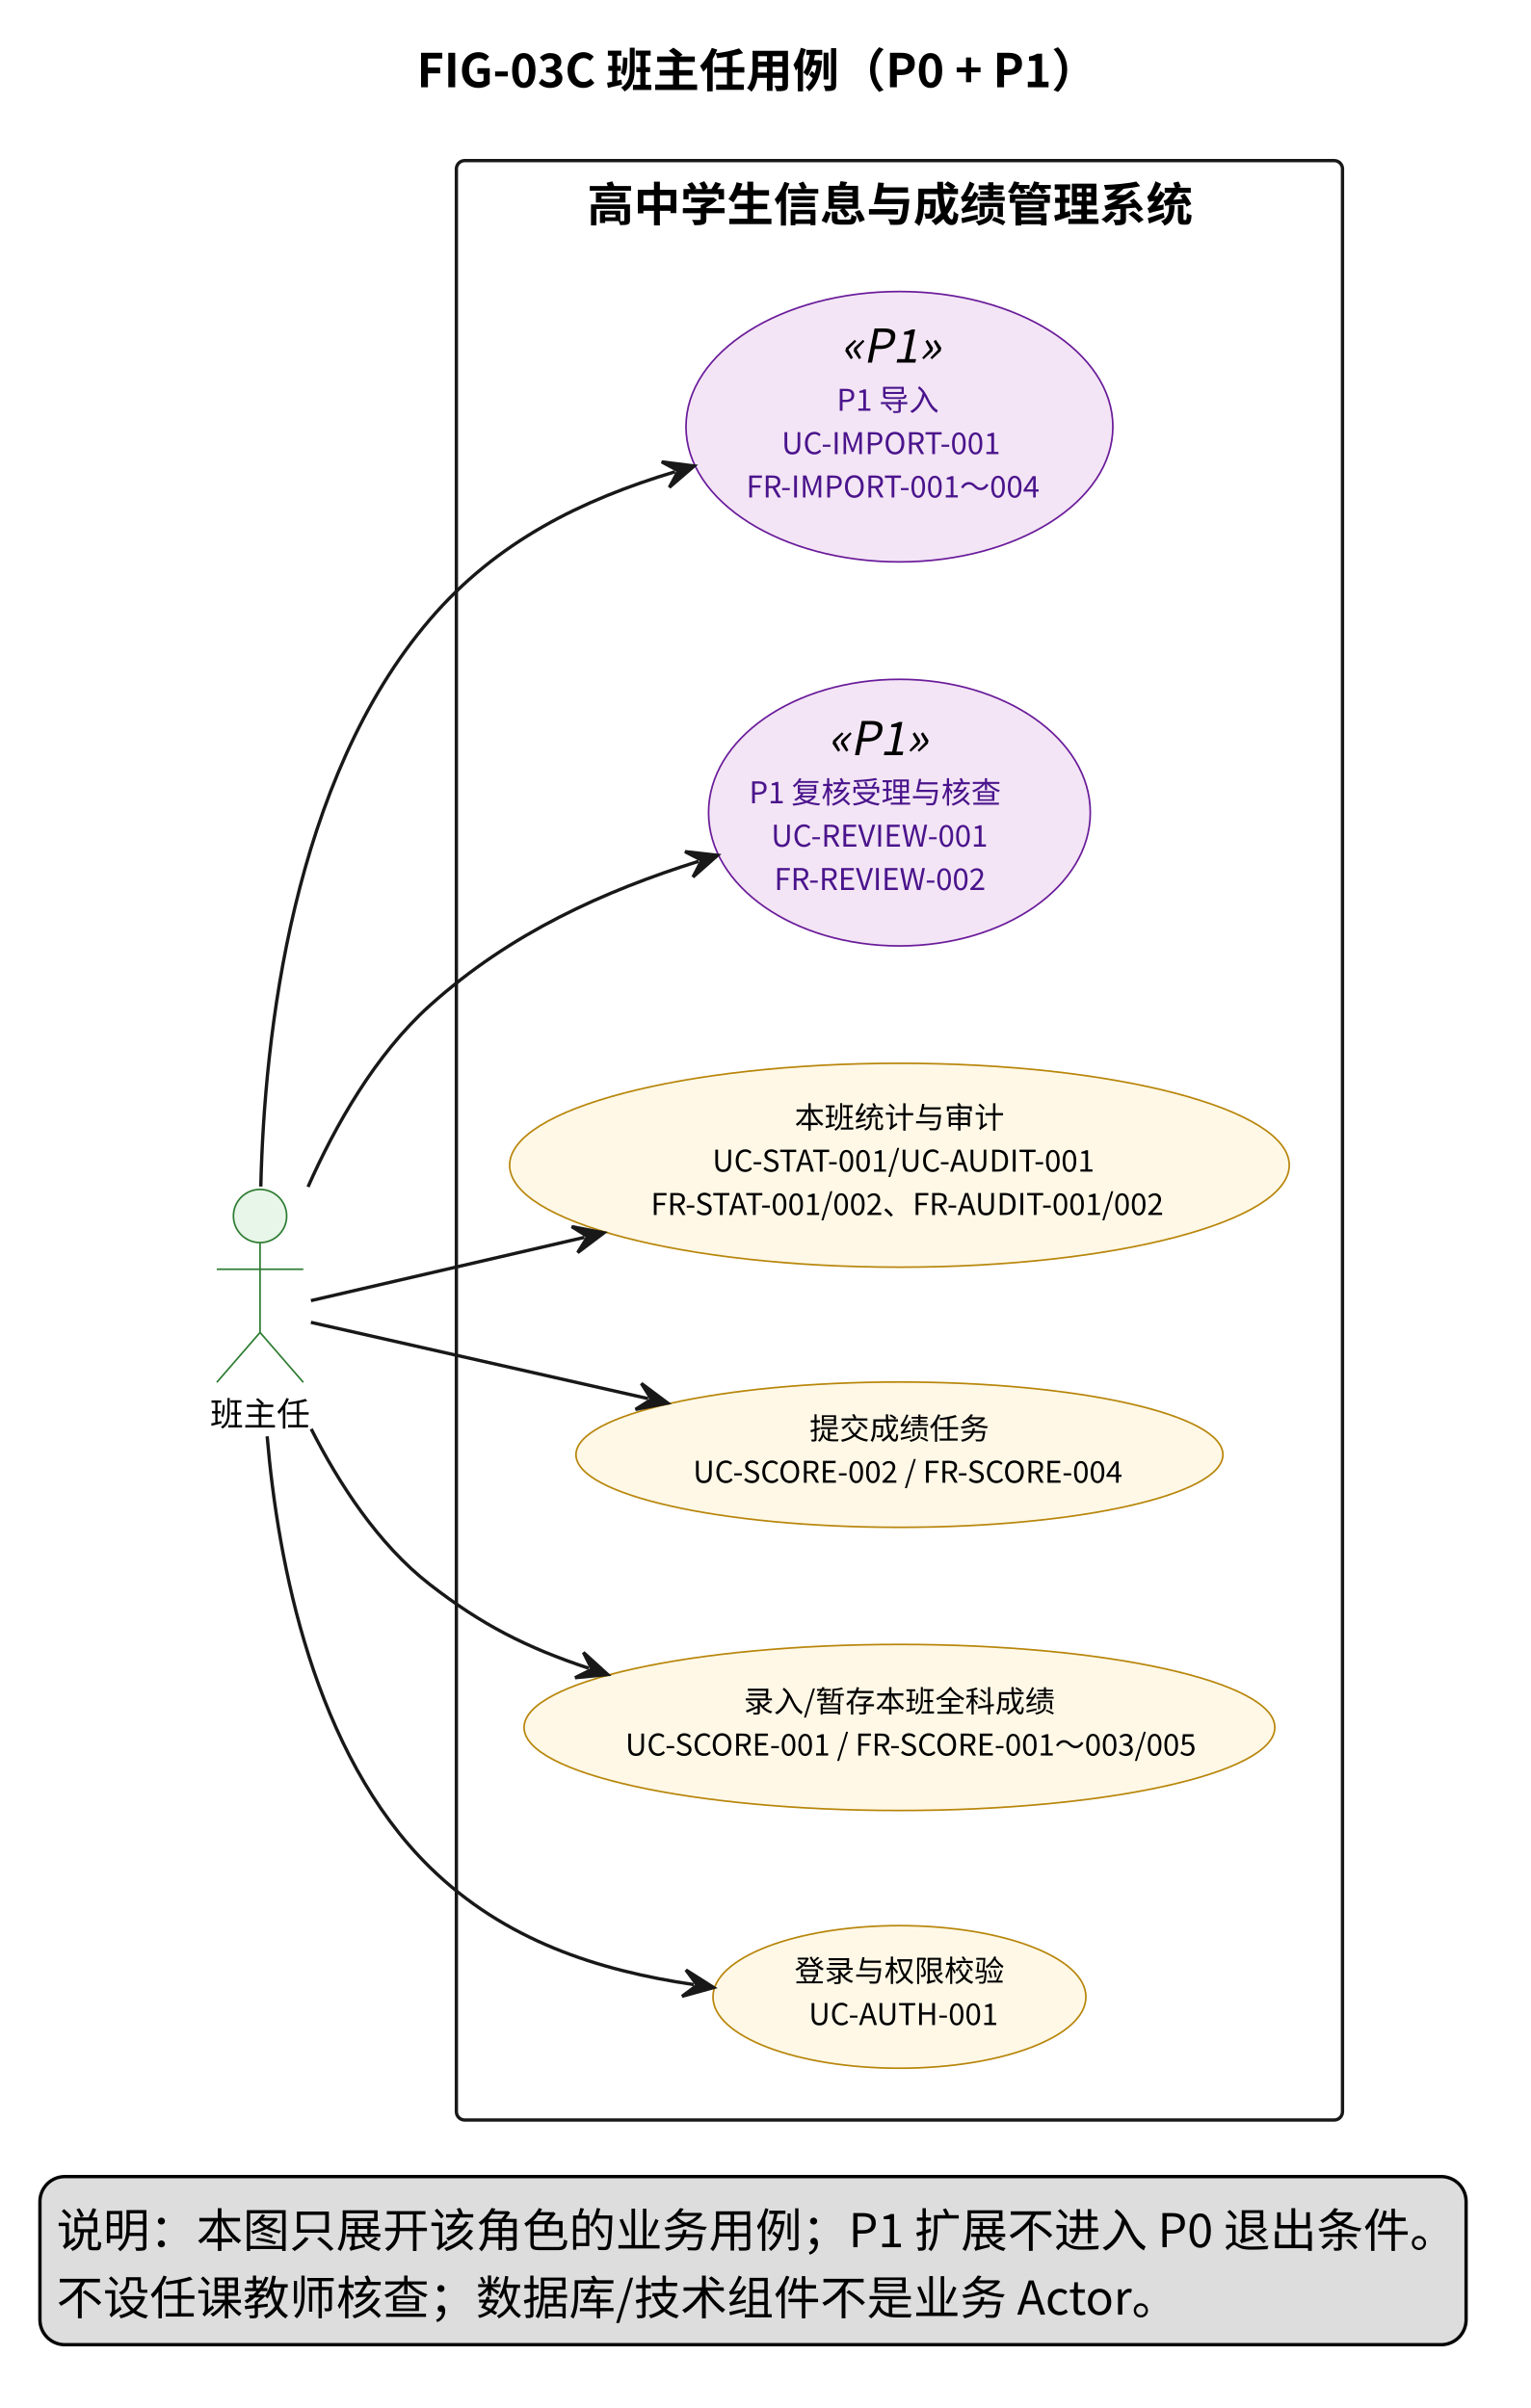
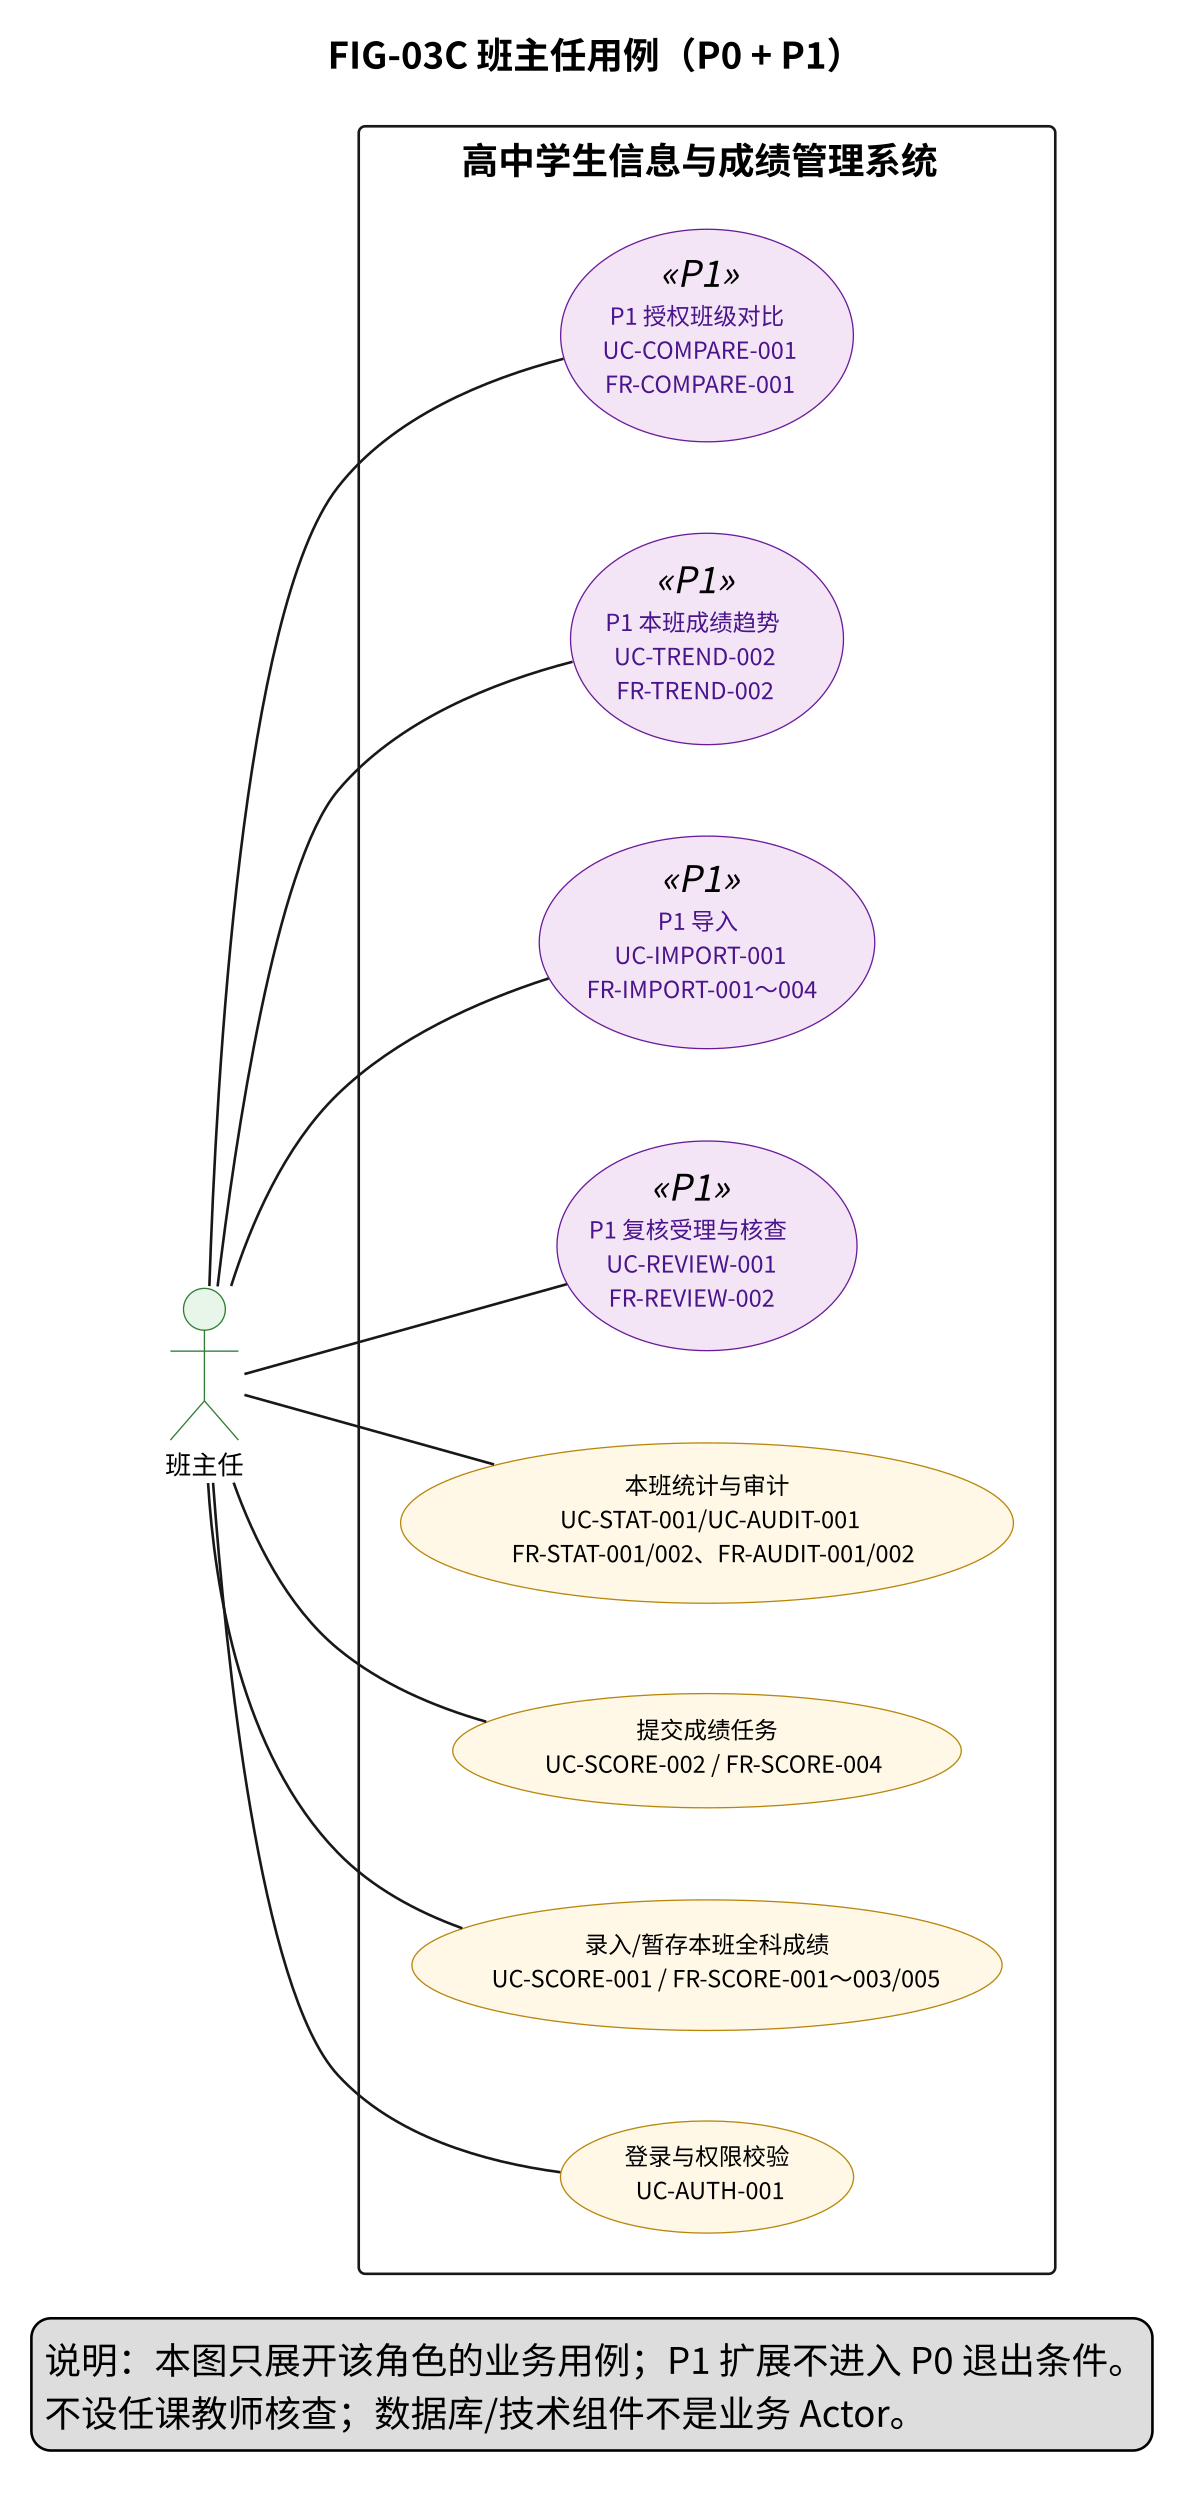
- <svg xmlns="http://www.w3.org/2000/svg" contentStyleType="text/css" height="1508.333px" preserveAspectRatio="none" style="width:958px;height:1508px;background:#FFFFFF;" version="1.1" viewBox="0 0 958 1508" width="958.333px" zoomAndPan="magnify">
+ <svg xmlns="http://www.w3.org/2000/svg" contentStyleType="text/css" height="1792.5px" preserveAspectRatio="none" style="width:862px;height:1792px;background:#FFFFFF;" version="1.1" viewBox="0 0 862 1792" width="862.5px" zoomAndPan="magnify">
  <defs />
  <g>
-     <text fill="#000000" font-family="Noto Sans CJK SC" font-size="29.167" font-weight="bold" lengthAdjust="spacing" textLength="420.983" x="260.936" y="54.666">FIG-03C 班主任用例（P0 + P1）</text>
+     <text fill="#000000" font-family="Noto Sans CJK SC" font-size="26.25" font-weight="bold" lengthAdjust="spacing" textLength="378.885" x="234.842" y="49.2">FIG-03C 班主任用例（P0 + P1）</text>
    <g id="cluster_高中学生信息与成绩管理系统">
-       <rect fill="none" height="1227.083" rx="5.208" ry="5.208" style="stroke:#181818;stroke-width:2.083;" width="554.75" x="285.719" y="100.567" />
-       <text fill="#000000" font-family="Noto Sans CJK SC" font-size="29.167" font-weight="bold" lengthAdjust="spacing" textLength="391.014" x="367.587" y="138.566">高中学生信息与成绩管理系统</text>
+       <rect fill="none" height="1539.375" rx="4.688" ry="4.688" style="stroke:#181818;stroke-width:1.875;" width="499.275" x="257.147" y="90.51" />
+       <text fill="#000000" font-family="Noto Sans CJK SC" font-size="26.25" font-weight="bold" lengthAdjust="spacing" textLength="351.913" x="330.828" y="124.71">高中学生信息与成绩管理系统</text>
    </g>
    <g id="elem_U_LOGIN">
-       <ellipse cx="563.101" cy="1250.567" fill="#FFF8E7" rx="116.736" ry="44.646" style="stroke:#B8860B;stroke-width:1.042;" />
-       <text fill="#000000" font-family="Noto Sans CJK SC" font-size="18.75" lengthAdjust="spacing" textLength="131.251" x="497.475" y="1241">登录与权限校验</text>
-       <text fill="#000000" font-family="Noto Sans CJK SC" font-size="18.75" lengthAdjust="spacing" textLength="113.682" x="506.26" y="1268.15">UC-AUTH-001</text>
+       <ellipse cx="506.791" cy="1560.51" fill="#FFF8E7" rx="105.062" ry="40.182" style="stroke:#B8860B;stroke-width:0.938;" />
+       <text fill="#000000" font-family="Noto Sans CJK SC" font-size="16.875" lengthAdjust="spacing" textLength="118.126" x="447.728" y="1551.9">登录与权限校验</text>
+       <text fill="#000000" font-family="Noto Sans CJK SC" font-size="16.875" lengthAdjust="spacing" textLength="102.314" x="455.634" y="1576.335">UC-AUTH-001</text>
    </g>
    <g id="elem_U_SCORE">
-       <ellipse cx="563.098" cy="1081.817" fill="#FFF8E7" rx="235.004" ry="52.001" style="stroke:#B8860B;stroke-width:1.042;" />
-       <text fill="#000000" font-family="Noto Sans CJK SC" font-size="18.75" lengthAdjust="spacing" textLength="194.926" x="465.635" y="1072.251">录入/暂存本班全科成绩</text>
-       <text fill="#000000" font-family="Noto Sans CJK SC" font-size="18.75" lengthAdjust="spacing" textLength="343.24" x="391.478" y="1099.401">UC-SCORE-001 / FR-SCORE-001～003/005</text>
+       <ellipse cx="506.788" cy="1408.636" fill="#FFF8E7" rx="211.504" ry="46.801" style="stroke:#B8860B;stroke-width:0.938;" />
+       <text fill="#000000" font-family="Noto Sans CJK SC" font-size="16.875" lengthAdjust="spacing" textLength="175.434" x="419.071" y="1400.025">录入/暂存本班全科成绩</text>
+       <text fill="#000000" font-family="Noto Sans CJK SC" font-size="16.875" lengthAdjust="spacing" textLength="308.916" x="352.33" y="1424.461">UC-SCORE-001 / FR-SCORE-001～003/005</text>
    </g>
    <g id="elem_U_SUBMIT">
-       <ellipse cx="563.095" cy="910.983" fill="#FFF8E7" rx="202.501" ry="45.5" style="stroke:#B8860B;stroke-width:1.042;" />
-       <text fill="#000000" font-family="Noto Sans CJK SC" font-size="18.75" lengthAdjust="spacing" textLength="112.501" x="506.845" y="901.417">提交成绩任务</text>
-       <text fill="#000000" font-family="Noto Sans CJK SC" font-size="18.75" lengthAdjust="spacing" textLength="258.452" x="433.869" y="928.567">UC-SCORE-002 / FR-SCORE-004</text>
+       <ellipse cx="506.786" cy="1254.885" fill="#FFF8E7" rx="182.251" ry="40.95" style="stroke:#B8860B;stroke-width:0.938;" />
+       <text fill="#000000" font-family="Noto Sans CJK SC" font-size="16.875" lengthAdjust="spacing" textLength="101.251" x="456.16" y="1246.275">提交成绩任务</text>
+       <text fill="#000000" font-family="Noto Sans CJK SC" font-size="16.875" lengthAdjust="spacing" textLength="232.607" x="390.482" y="1270.71">UC-SCORE-002 / FR-SCORE-004</text>
    </g>
    <g id="elem_U_STAT">
-       <ellipse cx="563.095" cy="729.723" fill="#FFF8E7" rx="244.043" ry="63.844" style="stroke:#B8860B;stroke-width:1.042;" />
-       <text fill="#000000" font-family="Noto Sans CJK SC" font-size="18.75" lengthAdjust="spacing" textLength="131.251" x="497.469" y="706.581">本班统计与审计</text>
-       <text fill="#000000" font-family="Noto Sans CJK SC" font-size="18.75" lengthAdjust="spacing" textLength="234.227" x="445.982" y="733.732">UC-STAT-001/UC-AUDIT-001</text>
-       <text fill="#000000" font-family="Noto Sans CJK SC" font-size="18.75" lengthAdjust="spacing" textLength="311.289" x="407.45" y="760.882">FR-STAT-001/002、FR-AUDIT-001/002</text>
+       <ellipse cx="506.785" cy="1091.751" fill="#FFF8E7" rx="219.638" ry="57.46" style="stroke:#B8860B;stroke-width:0.938;" />
+       <text fill="#000000" font-family="Noto Sans CJK SC" font-size="16.875" lengthAdjust="spacing" textLength="118.126" x="447.723" y="1070.923">本班统计与审计</text>
+       <text fill="#000000" font-family="Noto Sans CJK SC" font-size="16.875" lengthAdjust="spacing" textLength="210.804" x="401.383" y="1095.359">UC-STAT-001/UC-AUDIT-001</text>
+       <text fill="#000000" font-family="Noto Sans CJK SC" font-size="16.875" lengthAdjust="spacing" textLength="280.161" x="366.705" y="1119.794">FR-STAT-001/002、FR-AUDIT-001/002</text>
    </g>
    <g id="elem_U_REVIEW">
-       <ellipse cx="563.088" cy="508.902" fill="#F3E5F5" rx="119.494" ry="83.481" style="stroke:#6A1B9A;stroke-width:1.042;" />
-       <text fill="#000000" font-family="Noto Sans CJK SC" font-size="29.167" font-style="italic" lengthAdjust="spacing" textLength="57.662" x="518.329" y="472.901">«P1»</text>
-       <text fill="#4A148C" font-family="Noto Sans CJK SC" font-size="18.75" lengthAdjust="spacing" textLength="156.357" x="468.982" y="503.051">P1 复核受理与核查</text>
-       <text fill="#4A148C" font-family="Noto Sans CJK SC" font-size="18.75" lengthAdjust="spacing" textLength="128.776" x="482.773" y="530.201">UC-REVIEW-001</text>
-       <text fill="#4A148C" font-family="Noto Sans CJK SC" font-size="18.75" lengthAdjust="spacing" textLength="124.913" x="484.704" y="557.351">FR-REVIEW-002</text>
+       <ellipse cx="506.779" cy="893.012" fill="#F3E5F5" rx="107.545" ry="75.133" style="stroke:#6A1B9A;stroke-width:0.938;" />
+       <text fill="#000000" font-family="Noto Sans CJK SC" font-size="26.25" font-style="italic" lengthAdjust="spacing" textLength="51.896" x="466.497" y="860.611">«P1»</text>
+       <text fill="#4A148C" font-family="Noto Sans CJK SC" font-size="16.875" lengthAdjust="spacing" textLength="140.722" x="422.084" y="887.746">P1 复核受理与核查</text>
+       <text fill="#4A148C" font-family="Noto Sans CJK SC" font-size="16.875" lengthAdjust="spacing" textLength="115.898" x="434.495" y="912.181">UC-REVIEW-001</text>
+       <text fill="#4A148C" font-family="Noto Sans CJK SC" font-size="16.875" lengthAdjust="spacing" textLength="112.422" x="436.233" y="936.616">FR-REVIEW-002</text>
    </g>
    <g id="elem_U_IMPORT">
-       <ellipse cx="563.089" cy="267.226" fill="#F3E5F5" rx="133.62" ry="84.66" style="stroke:#6A1B9A;stroke-width:1.042;" />
-       <text fill="#000000" font-family="Noto Sans CJK SC" font-size="29.167" font-style="italic" lengthAdjust="spacing" textLength="57.662" x="526.327" y="227.095">«P1»</text>
-       <text fill="#4A148C" font-family="Noto Sans CJK SC" font-size="18.75" lengthAdjust="spacing" textLength="62.607" x="523.855" y="257.245">P1 导入</text>
-       <text fill="#4A148C" font-family="Noto Sans CJK SC" font-size="18.75" lengthAdjust="spacing" textLength="131.72" x="489.298" y="284.395">UC-IMPORT-001</text>
-       <text fill="#4A148C" font-family="Noto Sans CJK SC" font-size="18.75" lengthAdjust="spacing" textLength="175.914" x="467.201" y="311.545">FR-IMPORT-001～004</text>
+       <ellipse cx="506.78" cy="675.504" fill="#F3E5F5" rx="120.258" ry="76.194" style="stroke:#6A1B9A;stroke-width:0.938;" />
+       <text fill="#000000" font-family="Noto Sans CJK SC" font-size="26.25" font-style="italic" lengthAdjust="spacing" textLength="51.896" x="473.694" y="639.385">«P1»</text>
+       <text fill="#4A148C" font-family="Noto Sans CJK SC" font-size="16.875" lengthAdjust="spacing" textLength="56.346" x="471.469" y="666.52">P1 导入</text>
+       <text fill="#4A148C" font-family="Noto Sans CJK SC" font-size="16.875" lengthAdjust="spacing" textLength="118.548" x="440.369" y="690.956">UC-IMPORT-001</text>
+       <text fill="#4A148C" font-family="Noto Sans CJK SC" font-size="16.875" lengthAdjust="spacing" textLength="158.322" x="420.481" y="715.391">FR-IMPORT-001～004</text>
+     </g>
+     <g id="elem_U_TREND">
+       <ellipse cx="506.784" cy="458.005" fill="#F3E5F5" rx="97.837" ry="75.764" style="stroke:#6A1B9A;stroke-width:0.938;" />
+       <text fill="#000000" font-family="Noto Sans CJK SC" font-size="26.25" font-style="italic" lengthAdjust="spacing" textLength="51.896" x="469.832" y="425.191">«P1»</text>
+       <text fill="#4A148C" font-family="Noto Sans CJK SC" font-size="16.875" lengthAdjust="spacing" textLength="123.846" x="433.857" y="452.326">P1 本班成绩趋势</text>
+       <text fill="#4A148C" font-family="Noto Sans CJK SC" font-size="16.875" lengthAdjust="spacing" textLength="111.46" x="440.05" y="476.762">UC-TREND-002</text>
+       <text fill="#4A148C" font-family="Noto Sans CJK SC" font-size="16.875" lengthAdjust="spacing" textLength="107.984" x="441.789" y="501.197">FR-TREND-002</text>
+     </g>
+     <g id="elem_U_COMPARE">
+       <ellipse cx="506.786" cy="240.514" fill="#F3E5F5" rx="104.926" ry="76.185" style="stroke:#6A1B9A;stroke-width:0.938;" />
+       <text fill="#000000" font-family="Noto Sans CJK SC" font-size="26.25" font-style="italic" lengthAdjust="spacing" textLength="51.896" x="472.969" y="205.618">«P1»</text>
+       <text fill="#4A148C" font-family="Noto Sans CJK SC" font-size="16.875" lengthAdjust="spacing" textLength="123.846" x="436.994" y="232.754">P1 授权班级对比</text>
+       <text fill="#4A148C" font-family="Noto Sans CJK SC" font-size="16.875" lengthAdjust="spacing" textLength="134.157" x="431.839" y="257.189">UC-COMPARE-001</text>
+       <text fill="#4A148C" font-family="Noto Sans CJK SC" font-size="16.875" lengthAdjust="spacing" textLength="130.681" x="433.577" y="281.624">FR-COMPARE-001</text>
    </g>
    <g id="elem_HT">
-       <ellipse cx="162.802" cy="761.525" fill="#E8F5E9" rx="16.667" ry="16.667" style="stroke:#2E7D32;stroke-width:1.042;" />
-       <path d="M162.802,778.192 L162.802,834.442 M135.719,794.858 L189.886,794.858 M162.802,834.442 L135.719,865.692 M162.802,834.442 L189.886,865.692 " fill="none" style="stroke:#2E7D32;stroke-width:1.042;" />
-       <text fill="#000000" font-family="Noto Sans CJK SC" font-size="20.833" lengthAdjust="spacing" textLength="62.5" x="131.552" y="892.983">班主任</text>
+       <ellipse cx="146.522" cy="938.497" fill="#E8F5E9" rx="15" ry="15" style="stroke:#2E7D32;stroke-width:0.938;" />
+       <path d="M146.522,953.497 L146.522,1004.122 M122.147,968.497 L170.897,968.497 M146.522,1004.122 L122.147,1032.247 M146.522,1004.122 L170.897,1032.247 " fill="none" style="stroke:#2E7D32;stroke-width:0.938;" />
+       <text fill="#000000" font-family="Noto Sans CJK SC" font-size="18.75" lengthAdjust="spacing" textLength="56.25" x="118.397" y="1056.81">班主任</text>
    </g>
    <g id="link_HT_U_LOGIN">
-       <path d="M167.261,899.483 C173.927,978.212 196.344,1098.025 269.052,1169.316 C316.011,1215.358 374.353,1233.989 434.416,1242.864 " fill="none" id="HT-to-U_LOGIN" style="stroke:#181818;stroke-width:2.083;" />
-       <polygon fill="#181818" points="446.781,1244.691,429.451,1233.707,436.477,1243.169,427.015,1250.195,446.781,1244.691" style="stroke:#181818;stroke-width:2.083;" />
+       <path d="M152.728,1062.885 C161.635,1184.46 186.066,1426.372 242.147,1487.385 C282.516,1531.316 346.81,1549.71 401.691,1557.079 " fill="none" id="HT-U_LOGIN" style="stroke:#181818;stroke-width:1.875;" />
    </g>
    <g id="link_HT_U_SCORE">
-       <path d="M194.844,894.879 C212.031,928.817 236.677,967.087 269.052,992.233 C301.511,1017.442 329.189,1031.648 368.585,1044.731 " fill="none" id="HT-to-U_SCORE" style="stroke:#181818;stroke-width:2.083;" />
-       <polygon fill="#181818" points="380.448,1048.671,365.28,1034.852,370.562,1045.388,360.027,1050.67,380.448,1048.671" style="stroke:#181818;stroke-width:2.083;" />
+       <path d="M149.147,1063.054 C153.778,1138.485 172.678,1256.76 242.147,1328.01 C266.466,1352.947 298.285,1370.216 331.341,1382.179 " fill="none" id="HT-U_SCORE" style="stroke:#181818;stroke-width:1.875;" />
    </g>
    <g id="link_HT_U_SUBMIT">
-       <path d="M194.656,828.129 C241.802,838.796 324.444,857.473 405.798,875.89 " fill="none" id="HT-to-U_SUBMIT" style="stroke:#181818;stroke-width:2.083;" />
-       <polygon fill="#181818" points="417.99,878.65,401.542,866.382,407.83,876.35,397.863,882.638,417.99,878.65" style="stroke:#181818;stroke-width:2.083;" />
+       <path d="M167.466,1062.754 C181.81,1102.991 205.397,1151.347 242.147,1181.76 C272.428,1206.81 310.697,1223.31 348.591,1234.166 " fill="none" id="HT-U_SUBMIT" style="stroke:#181818;stroke-width:1.875;" />
    </g>
    <g id="link_HT_U_STAT">
-       <path d="M194.656,814.504 C234.24,805.358 295.27,791.216 365.895,774.883 " fill="none" id="HT-to-U_STAT" style="stroke:#181818;stroke-width:2.083;" />
-       <polygon fill="#181818" points="378.073,772.067,357.928,768.172,367.924,774.414,361.683,784.41,378.073,772.067" style="stroke:#181818;stroke-width:2.083;" />
+       <path d="M175.191,999.847 C213.403,1010.516 286.453,1030.86 354.085,1049.722 " fill="none" id="HT-U_STAT" style="stroke:#181818;stroke-width:1.875;" />
    </g>
    <g id="link_HT_U_REVIEW">
-       <path d="M192.823,743.275 C209.844,704.879 234.99,660.379 269.052,629.733 C319.823,584.046 378.34,557.994 437.319,539.389 " fill="none" id="HT-to-U_REVIEW" style="stroke:#181818;stroke-width:2.083;" />
-       <polygon fill="#181818" points="449.24,535.629,428.851,533.322,439.306,538.763,433.865,549.217,449.24,535.629" style="stroke:#181818;stroke-width:2.083;" />
+       <path d="M175.191,984.922 C223.603,971.422 327.928,942.341 406.341,920.479 " fill="none" id="HT-U_REVIEW" style="stroke:#181818;stroke-width:1.875;" />
    </g>
    <g id="link_HT_U_IMPORT">
-       <path d="M163.281,743.067 C165.49,648.212 183.094,488.65 269.052,388.067 C311.115,338.858 364.458,312.941 422.646,295.421 " fill="none" id="HT-to-U_IMPORT" style="stroke:#181818;stroke-width:2.083;" />
-       <polygon fill="#181818" points="434.615,291.817,414.258,289.243,424.64,294.82,419.064,305.202,434.615,291.817" style="stroke:#181818;stroke-width:2.083;" />
+       <path d="M165.685,921.81 C179.766,877.335 203.747,821.497 242.147,784.26 C283.622,744.041 342.066,717.885 393.31,701.31 " fill="none" id="HT-U_IMPORT" style="stroke:#181818;stroke-width:1.875;" />
    </g>
-     <rect fill="#DDDDDD" height="105.3" id="_legend" rx="15.625" ry="15.625" style="stroke:#000000;stroke-width:2.083;" width="892.855" x="25" y="1363.066" />
-     <text fill="#000000" font-family="Noto Sans CJK SC" font-size="29.167" lengthAdjust="spacing" textLength="872.021" x="35.417" y="1407.316">说明：本图只展开该角色的业务用例；P1 扩展不进入 P0 退出条件。</text>
-     <text fill="#000000" font-family="Noto Sans CJK SC" font-size="29.167" lengthAdjust="spacing" textLength="698.276" x="35.417" y="1449.55">不设任课教师核查；数据库/技术组件不是业务 Actor。</text>
+     <g id="link_HT_U_TREND">
+       <path d="M155.972,922.11 C168.722,815.572 197.56,619.972 242.147,566.76 C284.335,516.435 353.597,489.041 410.428,474.341 " fill="none" id="HT-U_TREND" style="stroke:#181818;stroke-width:1.875;" />
+     </g>
+     <g id="link_HT_U_COMPARE">
+       <path d="M150.085,921.885 C154.96,773.91 173.522,437.404 242.147,349.26 C281.278,299.01 347.691,271.785 403.96,257.141 " fill="none" id="HT-U_COMPARE" style="stroke:#181818;stroke-width:1.875;" />
+     </g>
+     <rect fill="#DDDDDD" height="94.77" id="_legend" rx="14.062" ry="14.062" style="stroke:#000000;stroke-width:1.875;" width="803.569" x="22.5" y="1661.76" />
+     <text fill="#000000" font-family="Noto Sans CJK SC" font-size="26.25" lengthAdjust="spacing" textLength="784.819" x="31.875" y="1701.585">说明：本图只展开该角色的业务用例；P1 扩展不进入 P0 退出条件。</text>
+     <text fill="#000000" font-family="Noto Sans CJK SC" font-size="26.25" lengthAdjust="spacing" textLength="628.448" x="31.875" y="1739.594">不设任课教师核查；数据库/技术组件不是业务 Actor。</text>
  </g>
</svg>
